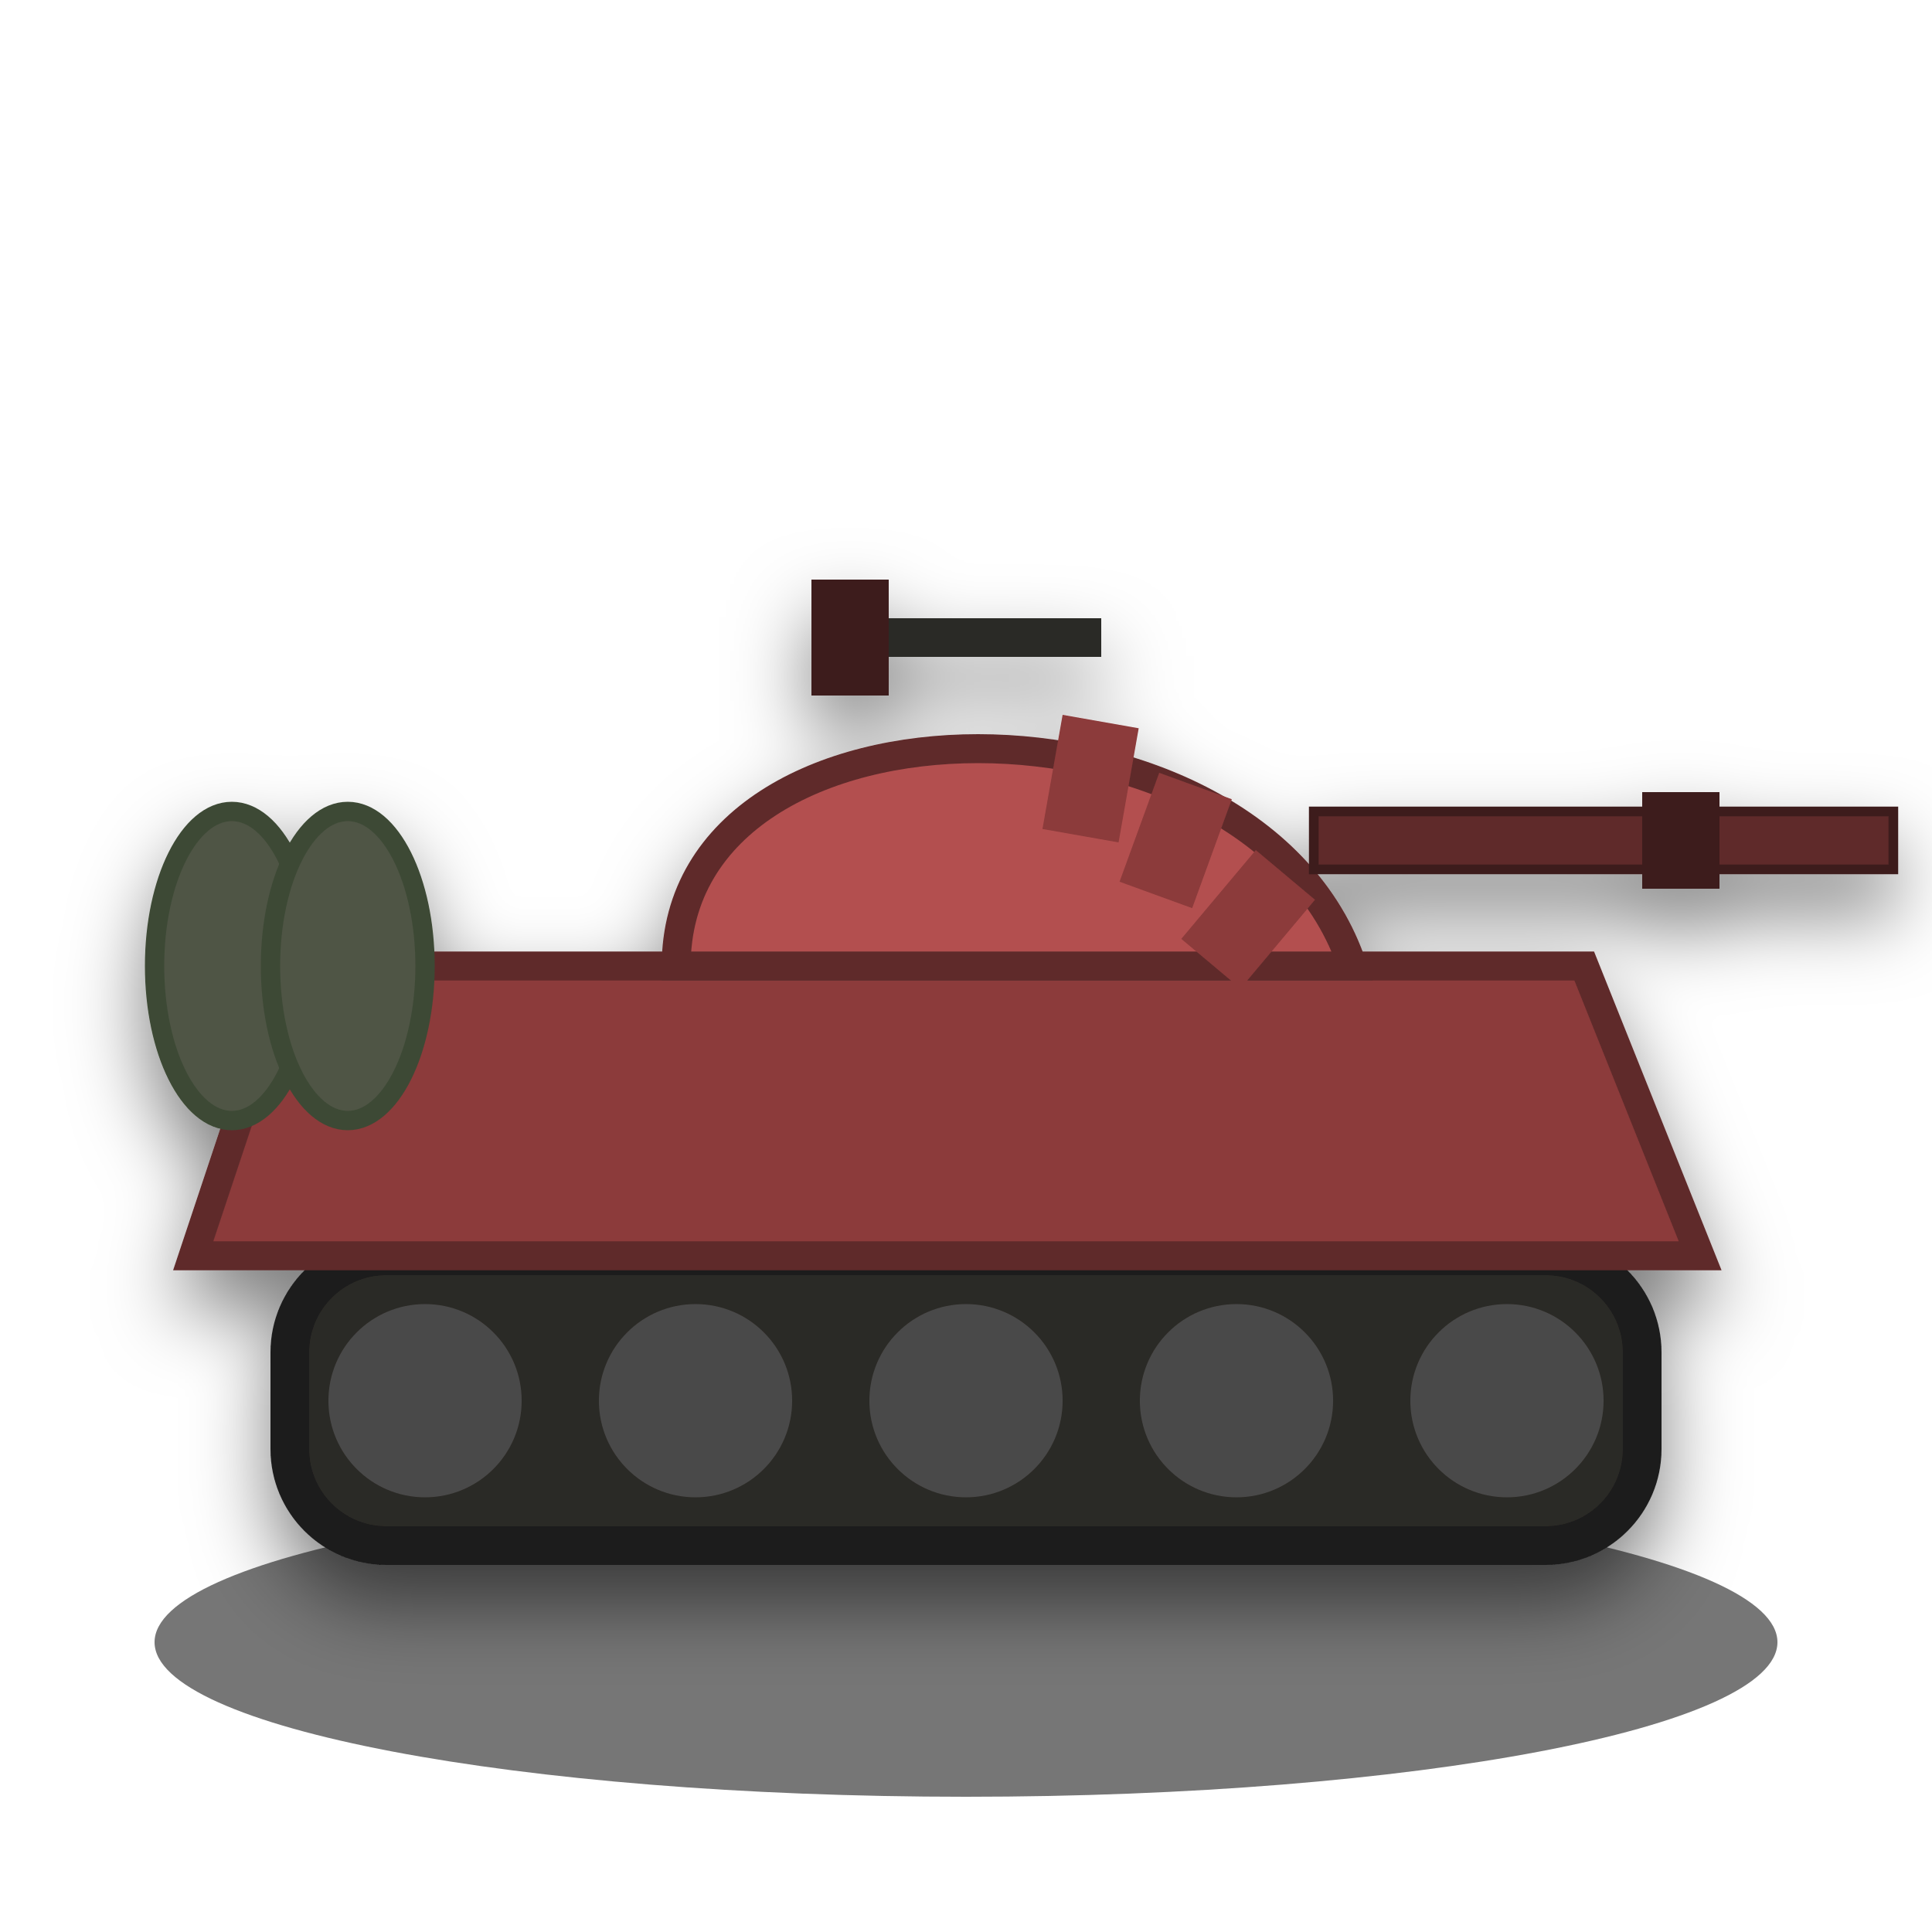
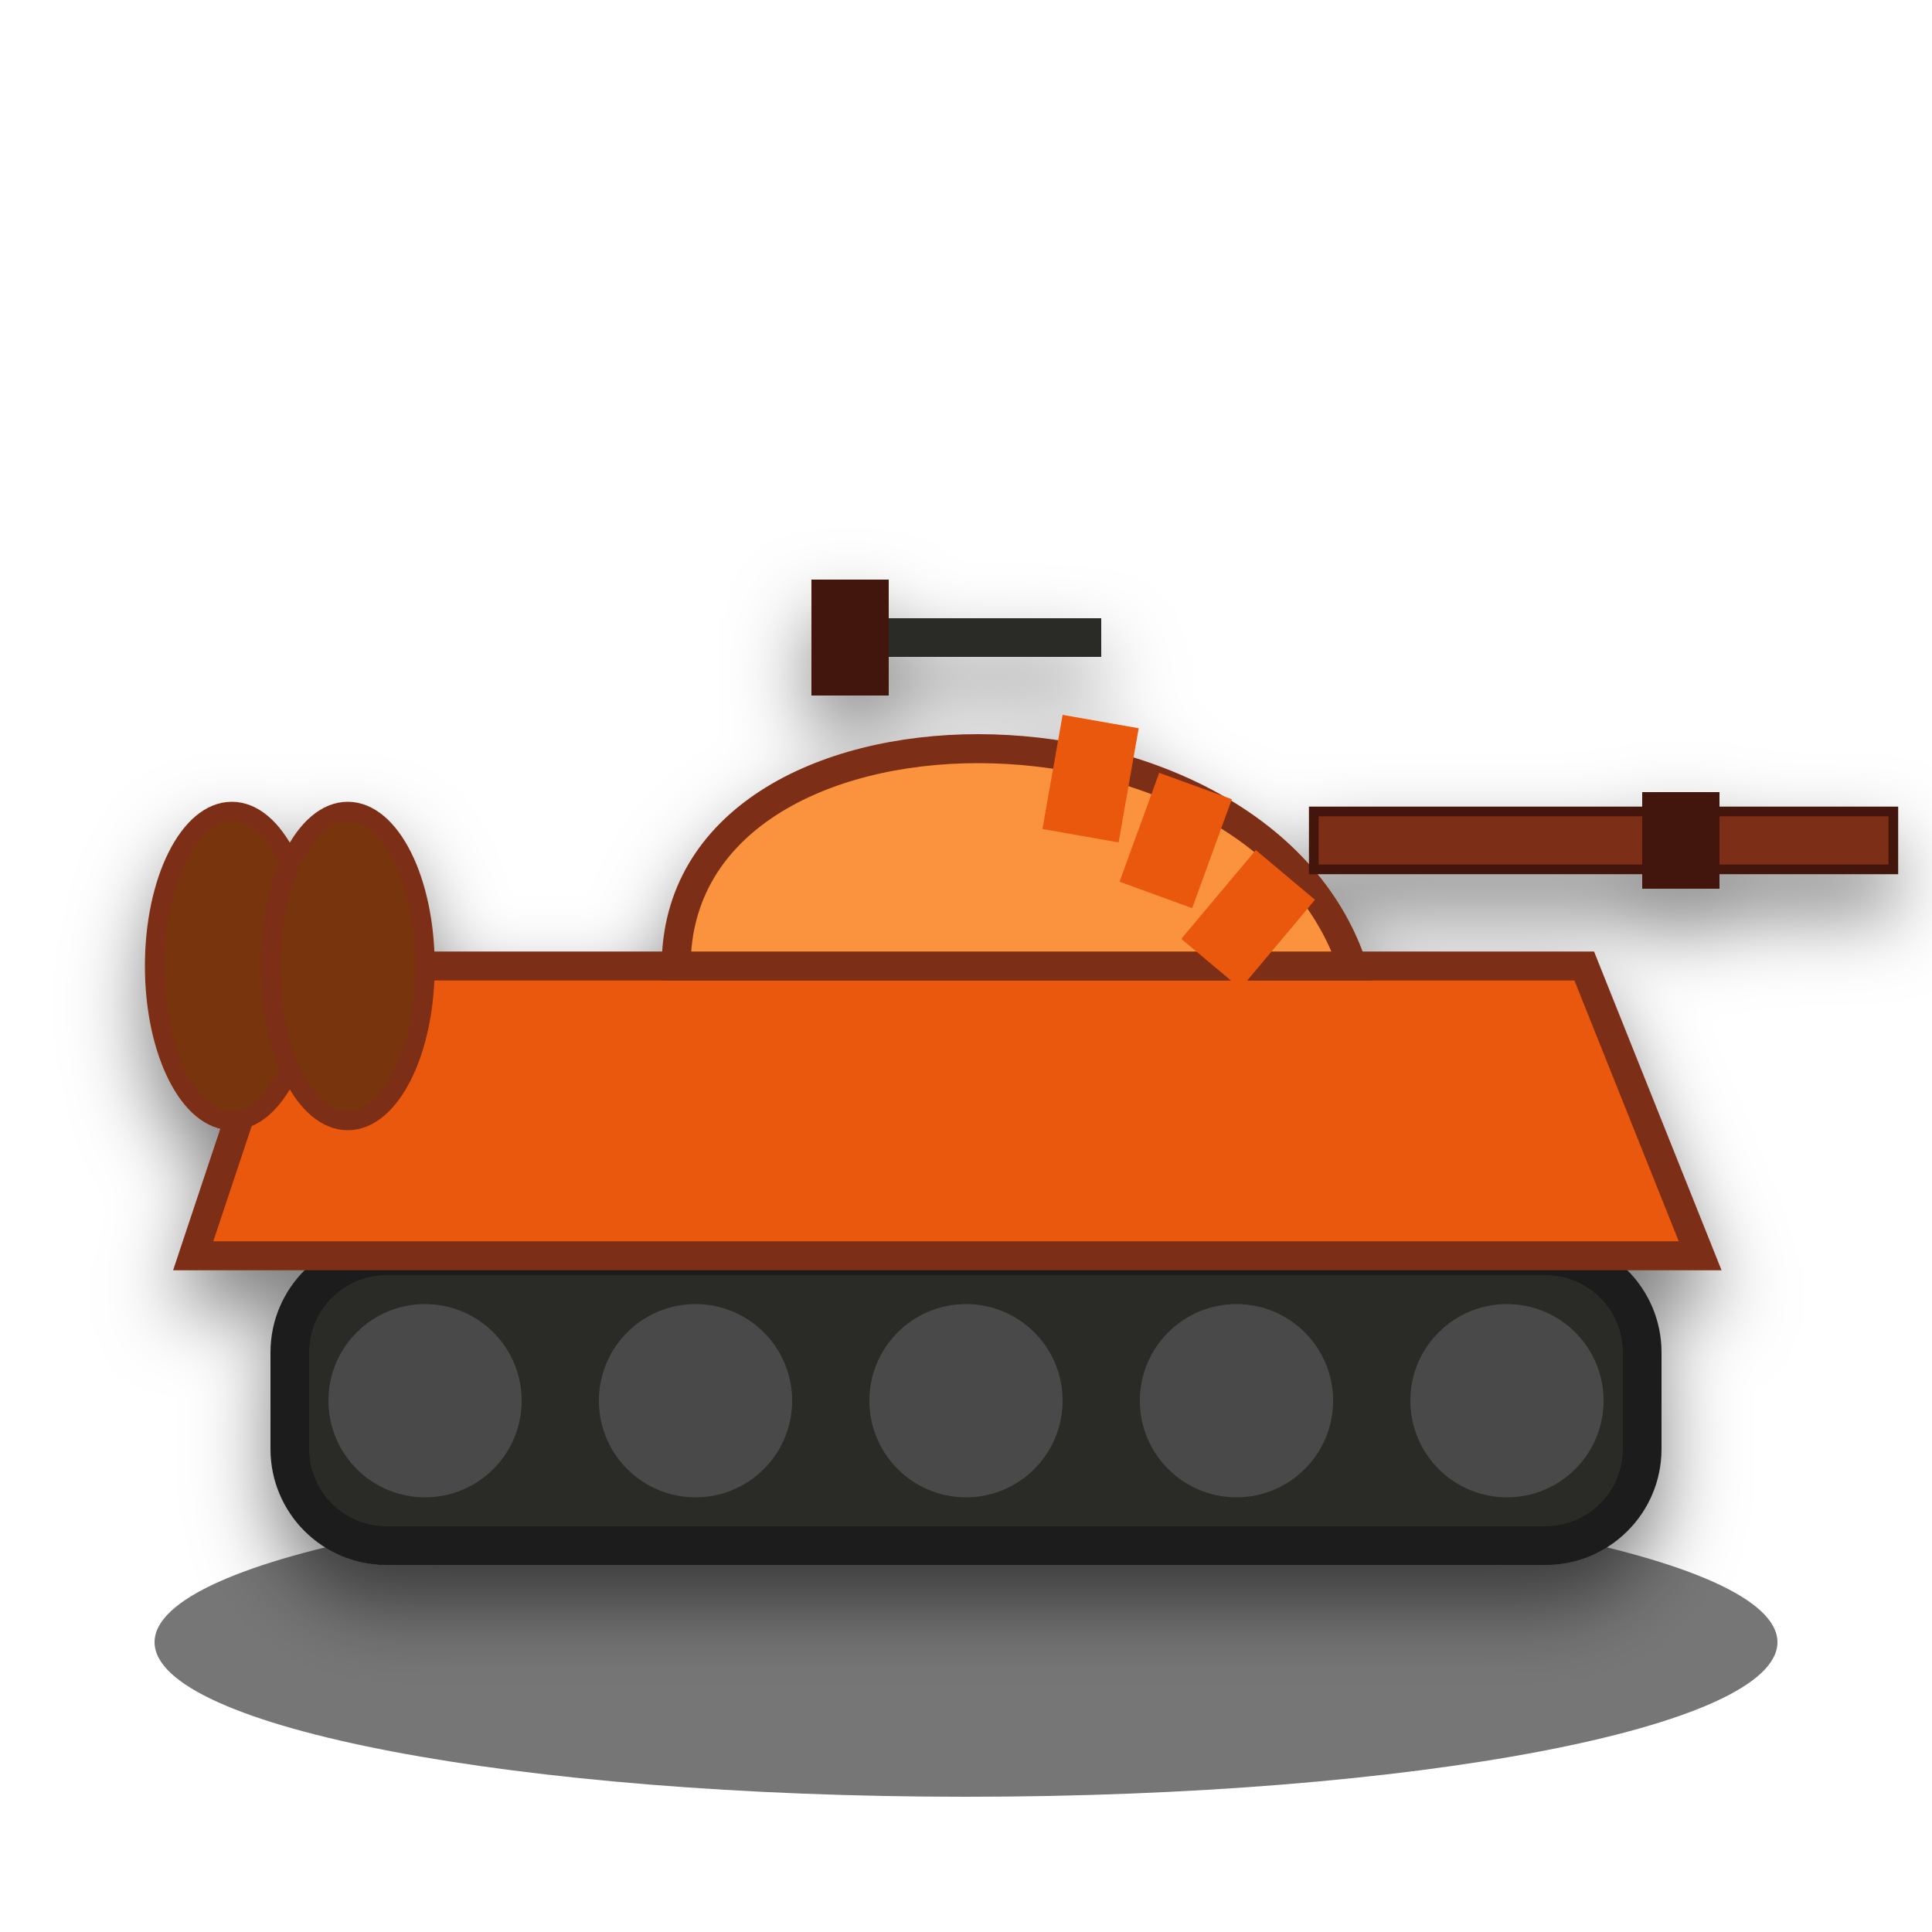
<svg xmlns="http://www.w3.org/2000/svg" viewBox="0 0 100 100">
  <defs>
    <filter id="shadow" x="-20%" y="-20%" width="140%" height="140%">
      <feDropShadow dx="0" dy="2" stdDeviation="2" flood-color="rgba(0,0,0,0.5)" />
    </filter>
  </defs>
  <ellipse cx="50" cy="85" rx="42" ry="8" fill="#1a1a1a" opacity="0.6" />
  <g filter="url(#shadow)">
    <rect x="15" y="65" width="70" height="15" rx="5" fill="#2c2a26" stroke="#1a1a1a" stroke-width="2" />
    <circle cx="22" cy="72.5" r="5" fill="#4a4a4a" />
    <circle cx="36" cy="72.5" r="5" fill="#4a4a4a" />
    <circle cx="50" cy="72.5" r="5" fill="#4a4a4a" />
    <circle cx="64" cy="72.5" r="5" fill="#4a4a4a" />
    <circle cx="78" cy="72.5" r="5" fill="#4a4a4a" />
-     <path d="M 10 65 L 88 65 L 82 50 L 15 50 Z" fill="#8c3a3a" stroke="#5e2b2b" stroke-width="1.5" />
-     <ellipse cx="12" cy="50" rx="4" ry="8" fill="#4f5445" stroke="#3d4a35" />
-     <ellipse cx="18" cy="50" rx="4" ry="8" fill="#4f5445" stroke="#3d4a35" />
-     <path d="M 35 50 C 35 35, 65 35, 70 50 Z" fill="#b35050" stroke="#5e2b2b" stroke-width="1.5" />
-     <rect x="60" y="40" width="4" height="6" fill="#8c3a3a" transform="rotate(20, 60, 40)" />
-     <rect x="65" y="44" width="4" height="6" fill="#8c3a3a" transform="rotate(40, 65, 44)" />
-     <rect x="55" y="37" width="4" height="6" fill="#8c3a3a" transform="rotate(10, 55, 37)" />
-     <rect x="68" y="42" width="30" height="3" fill="#5e2b2b" stroke="#3d1d1d" stroke-width="0.5" />
-     <rect x="85" y="41" width="4" height="5" fill="#3d1d1d" />
+     <path d="M 10 65 L 88 65 L 82 50 L 15 50 Z" fill="#ea580c" stroke="#7c2d12" stroke-width="1.5" />
+     <ellipse cx="12" cy="50" rx="4" ry="8" fill="#78350f" stroke="#7c2d12" />
+     <ellipse cx="18" cy="50" rx="4" ry="8" fill="#78350f" stroke="#7c2d12" />
+     <path d="M 35 50 C 35 35, 65 35, 70 50 Z" fill="#fb923c" stroke="#7c2d12" stroke-width="1.5" />
+     <rect x="60" y="40" width="4" height="6" fill="#ea580c" transform="rotate(20, 60, 40)" />
+     <rect x="65" y="44" width="4" height="6" fill="#ea580c" transform="rotate(40, 65, 44)" />
+     <rect x="55" y="37" width="4" height="6" fill="#ea580c" transform="rotate(10, 55, 37)" />
+     <rect x="68" y="42" width="30" height="3" fill="#7c2d12" stroke="#431407" stroke-width="0.5" />
+     <rect x="85" y="41" width="4" height="5" fill="#431407" />
    <rect x="45" y="32" width="12" height="2" fill="#2c2a26" />
-     <rect x="42" y="30" width="4" height="6" fill="#3d1d1d" />
+     <rect x="42" y="30" width="4" height="6" fill="#431407" />
  </g>
</svg>
